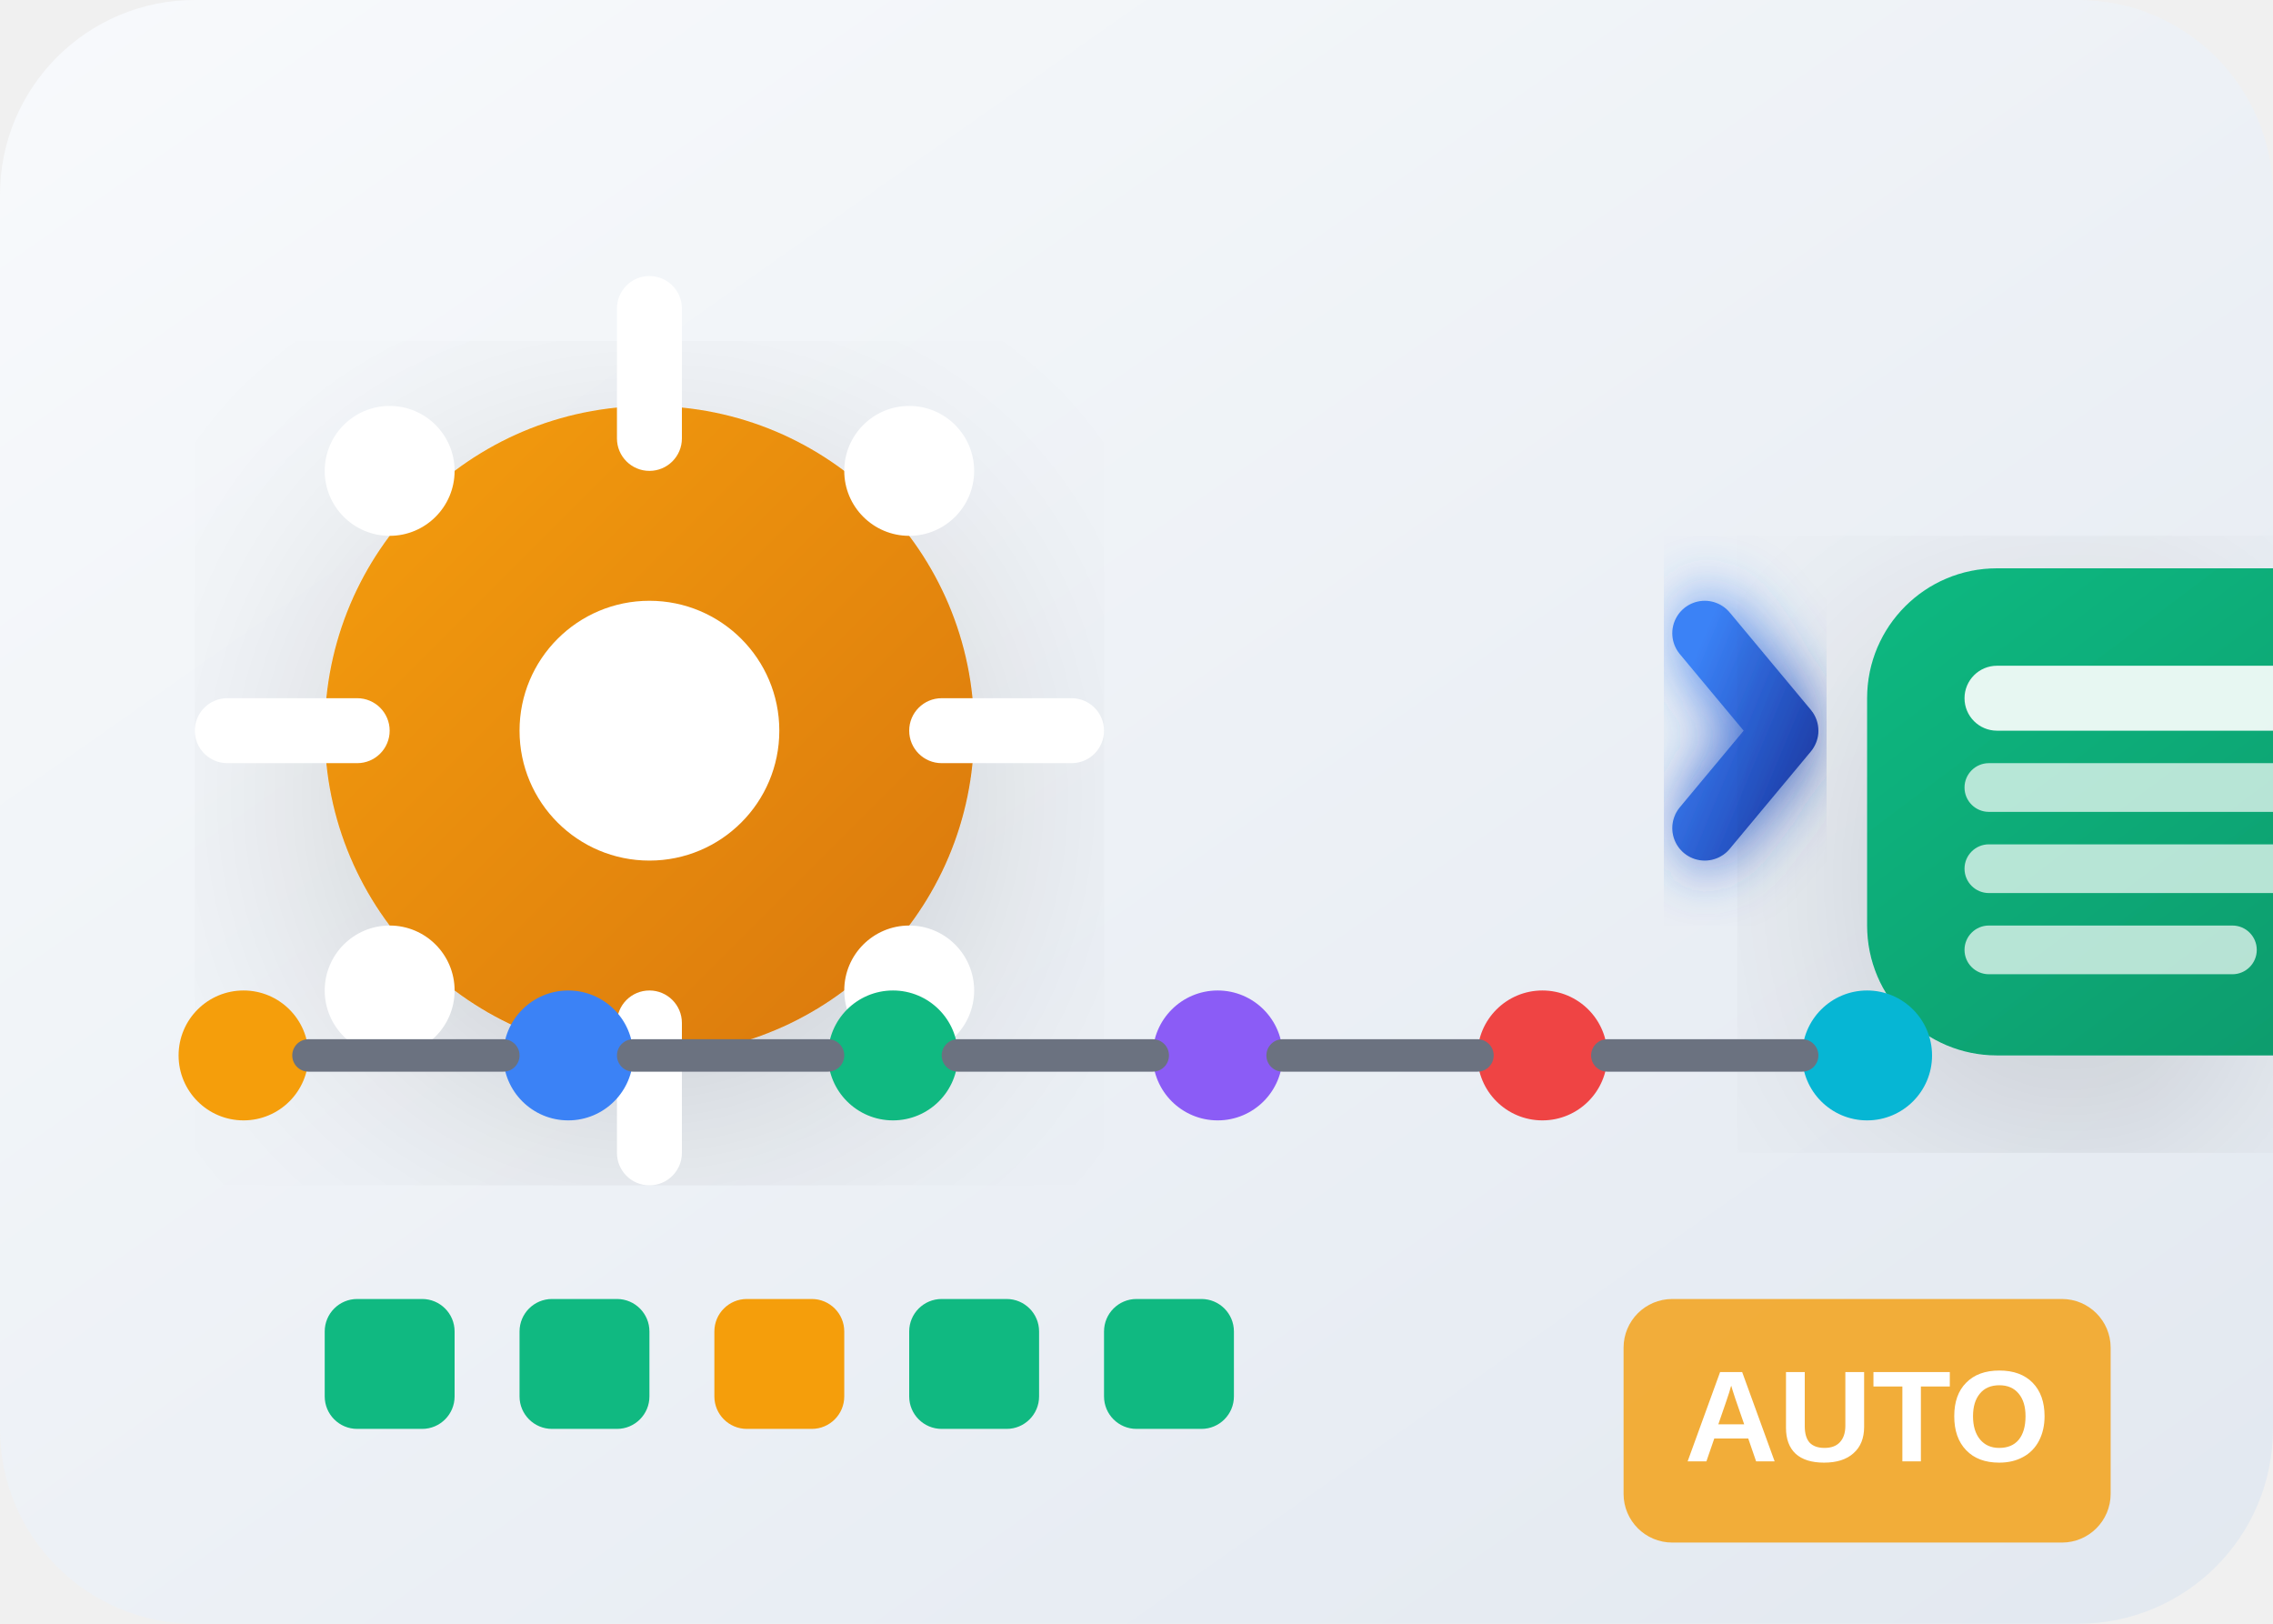
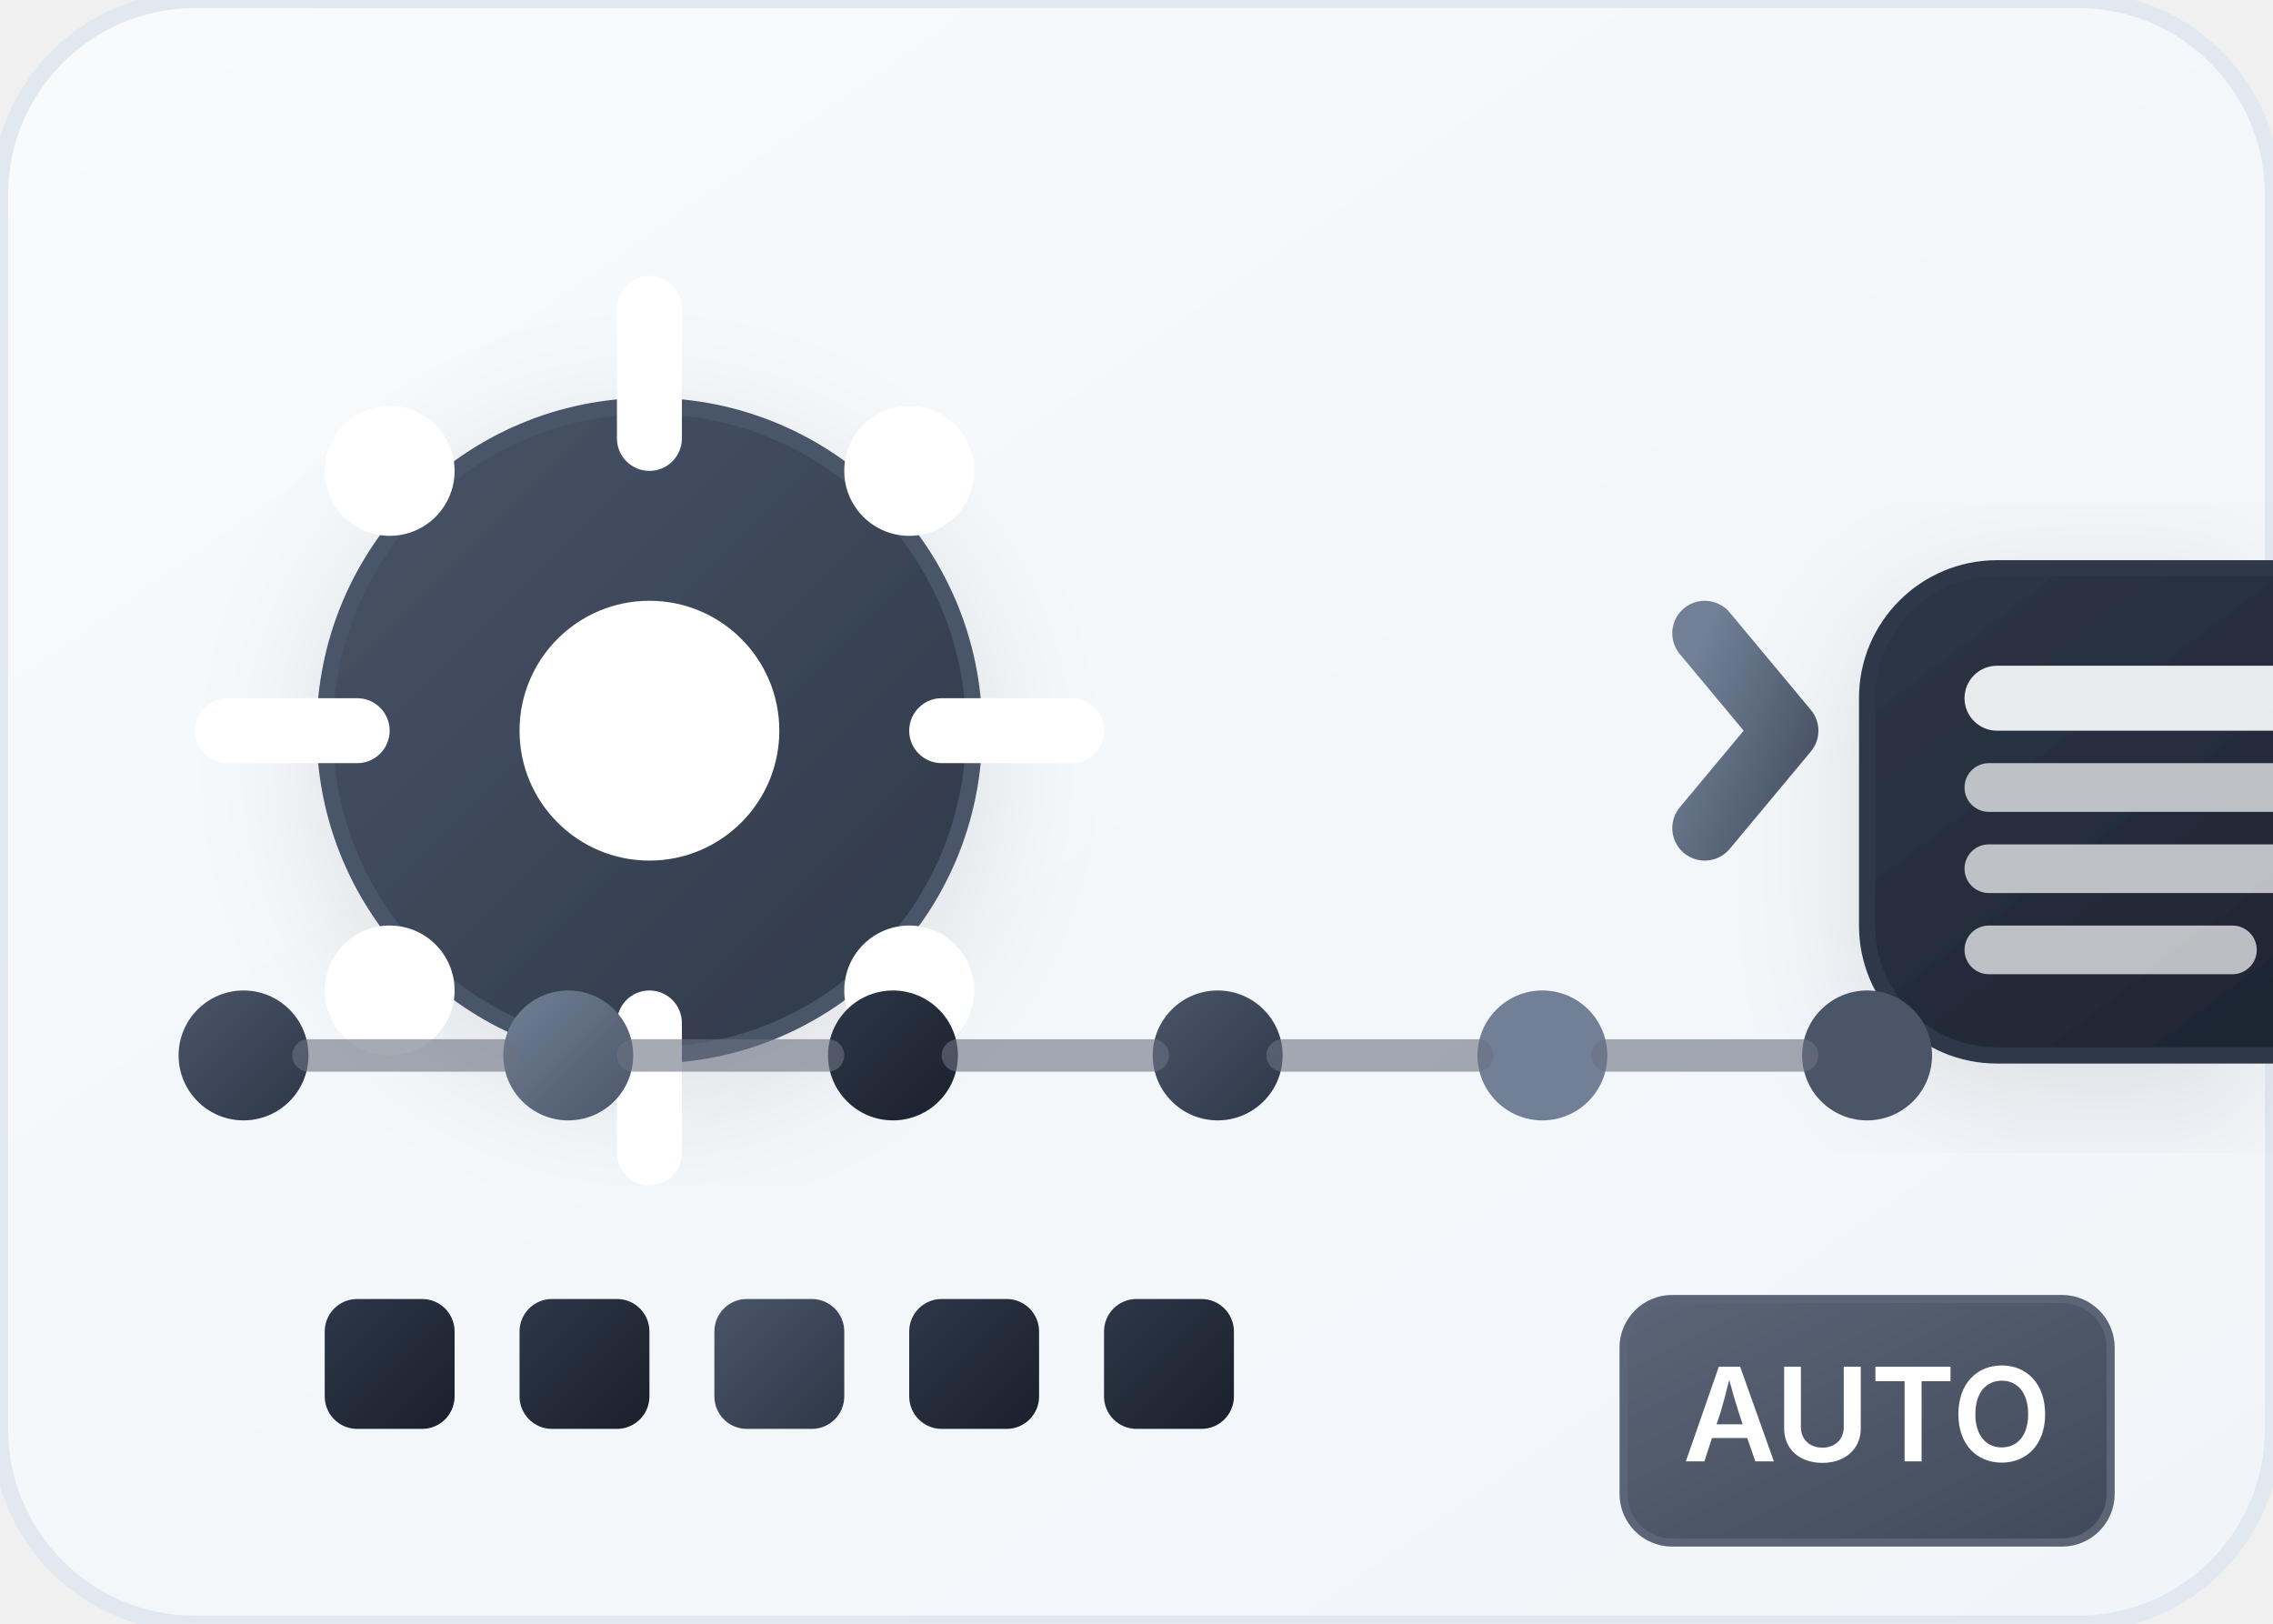
<svg xmlns="http://www.w3.org/2000/svg" width="140" height="100" viewBox="0 0 140 100" fill="none">
  <defs>
-     <linearGradient id="bg2" x1="0%" y1="0%" x2="100%" y2="100%">
+     <linearGradient id="primaryGradient" x1="0%" y1="0%" x2="100%" y2="100%">
+       <stop offset="0%" style="stop-color:#4a5568;stop-opacity:1" />
+       <stop offset="100%" style="stop-color:#2d3748;stop-opacity:1" />
+     </linearGradient>
+     <linearGradient id="secondaryGradient" x1="0%" y1="0%" x2="100%" y2="100%">
+       <stop offset="0%" style="stop-color:#718096;stop-opacity:1" />
+       <stop offset="100%" style="stop-color:#4a5568;stop-opacity:1" />
+     </linearGradient>
+     <linearGradient id="successGradient" x1="0%" y1="0%" x2="100%" y2="100%">
+       <stop offset="0%" style="stop-color:#2d3748;stop-opacity:1" />
+       <stop offset="100%" style="stop-color:#1a202c;stop-opacity:1" />
+     </linearGradient>
+     <linearGradient id="warningGradient" x1="0%" y1="0%" x2="100%" y2="100%">
+       <stop offset="0%" style="stop-color:#4a5568;stop-opacity:1" />
+       <stop offset="100%" style="stop-color:#2d3748;stop-opacity:1" />
+     </linearGradient>
+     <linearGradient id="bgGradient" x1="0%" y1="0%" x2="100%" y2="100%">
      <stop offset="0%" style="stop-color:#f8fafc;stop-opacity:1" />
-       <stop offset="100%" style="stop-color:#e2e8f0;stop-opacity:1" />
+       <stop offset="100%" style="stop-color:#f1f5f9;stop-opacity:1" />
    </linearGradient>
-     <linearGradient id="gear1" x1="0%" y1="0%" x2="100%" y2="100%">
-       <stop offset="0%" style="stop-color:#f59e0b;stop-opacity:1" />
-       <stop offset="100%" style="stop-color:#d97706;stop-opacity:1" />
-     </linearGradient>
-     <linearGradient id="target1" x1="0%" y1="0%" x2="100%" y2="100%">
-       <stop offset="0%" style="stop-color:#10b981;stop-opacity:1" />
-       <stop offset="100%" style="stop-color:#059669;stop-opacity:1" />
-     </linearGradient>
-     <linearGradient id="arrow1" x1="0%" y1="0%" x2="100%" y2="100%">
-       <stop offset="0%" style="stop-color:#3b82f6;stop-opacity:1" />
-       <stop offset="100%" style="stop-color:#1e40af;stop-opacity:1" />
-     </linearGradient>
-     <filter id="shadow2" x="-20%" y="-20%" width="140%" height="140%">
-       <feDropShadow dx="0" dy="4" stdDeviation="8" flood-color="#000000" flood-opacity="0.15" />
-     </filter>
-     <filter id="glow2" x="-50%" y="-50%" width="200%" height="200%">
-       <feGaussianBlur stdDeviation="2" result="coloredBlur" />
-       <feMerge>
-         <feMergeNode in="coloredBlur" />
-         <feMergeNode in="SourceGraphic" />
-       </feMerge>
+     <filter id="shadow" x="-20%" y="-20%" width="140%" height="140%">
+       <feDropShadow dx="0" dy="2" stdDeviation="4" flood-color="#000000" flood-opacity="0.1" />
    </filter>
  </defs>
-   <rect width="140" height="100" rx="12" fill="url(#bg2)" />
+   <rect width="140" height="100" rx="12" fill="url(#bgGradient)" stroke="#e2e8f0" stroke-width="1" />
  <g transform="translate(15, 20)">
    <g transform="translate(25, 25)">
-       <circle cx="0" cy="0" r="20" fill="url(#gear1)" filter="url(#shadow2)" />
-       <circle cx="0" cy="0" r="8" fill="#ffffff" />
-       <rect x="-2" y="-28" width="4" height="12" rx="2" fill="#ffffff" />
-       <rect x="-2" y="16" width="4" height="12" rx="2" fill="#ffffff" />
-       <rect x="-28" y="-2" width="12" height="4" rx="2" fill="#ffffff" />
-       <rect x="16" y="-2" width="12" height="4" rx="2" fill="#ffffff" />
-       <rect x="-20" y="-20" width="8" height="8" rx="4" fill="#ffffff" />
-       <rect x="12" y="-20" width="8" height="8" rx="4" fill="#ffffff" />
-       <rect x="-20" y="12" width="8" height="8" rx="4" fill="#ffffff" />
-       <rect x="12" y="12" width="8" height="8" rx="4" fill="#ffffff" />
+       <circle cx="0" cy="0" r="20" fill="url(#warningGradient)" filter="url(#shadow)" stroke="#4a5568" stroke-width="1">
+         <animateTransform attributeName="transform" type="rotate" values="0;360" dur="4s" repeatCount="indefinite" />
+       </circle>
+       <circle cx="0" cy="0" r="8" fill="white" />
+       <rect x="-2" y="-28" width="4" height="12" rx="2" fill="white" />
+       <rect x="-2" y="16" width="4" height="12" rx="2" fill="white" />
+       <rect x="-28" y="-2" width="12" height="4" rx="2" fill="white" />
+       <rect x="16" y="-2" width="12" height="4" rx="2" fill="white" />
+       <rect x="-20" y="-20" width="8" height="8" rx="4" fill="white" />
+       <rect x="12" y="-20" width="8" height="8" rx="4" fill="white" />
+       <rect x="-20" y="12" width="8" height="8" rx="4" fill="white" />
+       <rect x="12" y="12" width="8" height="8" rx="4" fill="white" />
    </g>
    <g transform="translate(70, 25)">
-       <path d="M 0 0 L 25 0" stroke="url(#arrow1)" stroke-width="4" fill="none" stroke-linecap="round" filter="url(#glow2)" />
-       <path d="M 20 -6 L 25 0 L 20 6" stroke="url(#arrow1)" stroke-width="4" fill="none" stroke-linecap="round" stroke-linejoin="round" filter="url(#glow2)" />
+       <path d="M 0 0 L 25 0" stroke="url(#secondaryGradient)" stroke-width="4" fill="none" stroke-linecap="round">
+         <animate attributeName="stroke-dasharray" values="0,30;15,30" dur="2s" repeatCount="indefinite" />
+       </path>
+       <path d="M 20 -6 L 25 0 L 20 6" stroke="url(#secondaryGradient)" stroke-width="4" fill="none" stroke-linecap="round" stroke-linejoin="round" />
    </g>
    <g transform="translate(100, 15)">
-       <rect x="0" y="0" width="40" height="30" rx="8" fill="url(#target1)" filter="url(#shadow2)" />
-       <rect x="6" y="6" width="28" height="4" rx="2" fill="#ffffff" opacity="0.9" />
-       <rect x="6" y="12" width="22" height="3" rx="1.5" fill="#ffffff" opacity="0.7" />
-       <rect x="6" y="17" width="26" height="3" rx="1.5" fill="#ffffff" opacity="0.7" />
-       <rect x="6" y="22" width="18" height="3" rx="1.5" fill="#ffffff" opacity="0.7" />
+       <rect x="0" y="0" width="40" height="30" rx="8" fill="url(#successGradient)" filter="url(#shadow)" stroke="#2d3748" stroke-width="1">
+         <animate attributeName="opacity" values="0.9;1;0.9" dur="3s" repeatCount="indefinite" />
+       </rect>
+       <rect x="6" y="6" width="28" height="4" rx="2" fill="white" opacity="0.9" />
+       <rect x="6" y="12" width="22" height="3" rx="1.5" fill="white" opacity="0.7" />
+       <rect x="6" y="17" width="26" height="3" rx="1.5" fill="white" opacity="0.7" />
+       <rect x="6" y="22" width="18" height="3" rx="1.5" fill="white" opacity="0.7" />
    </g>
  </g>
  <g transform="translate(15, 65)">
-     <circle cx="0" cy="0" r="4" fill="#f59e0b" />
-     <circle cx="20" cy="0" r="4" fill="#3b82f6" />
-     <circle cx="40" cy="0" r="4" fill="#10b981" />
-     <circle cx="60" cy="0" r="4" fill="#8b5cf6" />
-     <circle cx="80" cy="0" r="4" fill="#ef4444" />
-     <circle cx="100" cy="0" r="4" fill="#06b6d4" />
-     <path d="M 4 0 L 16 0" stroke="#6b7280" stroke-width="2" fill="none" stroke-linecap="round" />
-     <path d="M 24 0 L 36 0" stroke="#6b7280" stroke-width="2" fill="none" stroke-linecap="round" />
-     <path d="M 44 0 L 56 0" stroke="#6b7280" stroke-width="2" fill="none" stroke-linecap="round" />
-     <path d="M 64 0 L 76 0" stroke="#6b7280" stroke-width="2" fill="none" stroke-linecap="round" />
-     <path d="M 84 0 L 96 0" stroke="#6b7280" stroke-width="2" fill="none" stroke-linecap="round" />
+     <circle cx="0" cy="0" r="4" fill="url(#warningGradient)">
+       <animate attributeName="r" values="4;6;4" dur="2s" repeatCount="indefinite" />
+     </circle>
+     <circle cx="20" cy="0" r="4" fill="url(#secondaryGradient)">
+       <animate attributeName="r" values="4;6;4" dur="2s" repeatCount="indefinite" begin="0.3s" />
+     </circle>
+     <circle cx="40" cy="0" r="4" fill="url(#successGradient)">
+       <animate attributeName="r" values="4;6;4" dur="2s" repeatCount="indefinite" begin="0.6s" />
+     </circle>
+     <circle cx="60" cy="0" r="4" fill="url(#primaryGradient)">
+       <animate attributeName="r" values="4;6;4" dur="2s" repeatCount="indefinite" begin="0.9s" />
+     </circle>
+     <circle cx="80" cy="0" r="4" fill="#718096">
+       <animate attributeName="r" values="4;6;4" dur="2s" repeatCount="indefinite" begin="1.2s" />
+     </circle>
+     <circle cx="100" cy="0" r="4" fill="#4a5568">
+       <animate attributeName="r" values="4;6;4" dur="2s" repeatCount="indefinite" begin="1.5s" />
+     </circle>
+     <path d="M 4 0 L 16 0" stroke="#6b7280" stroke-width="2" fill="none" stroke-linecap="round" opacity="0.6" />
+     <path d="M 24 0 L 36 0" stroke="#6b7280" stroke-width="2" fill="none" stroke-linecap="round" opacity="0.6" />
+     <path d="M 44 0 L 56 0" stroke="#6b7280" stroke-width="2" fill="none" stroke-linecap="round" opacity="0.6" />
+     <path d="M 64 0 L 76 0" stroke="#6b7280" stroke-width="2" fill="none" stroke-linecap="round" opacity="0.6" />
+     <path d="M 84 0 L 96 0" stroke="#6b7280" stroke-width="2" fill="none" stroke-linecap="round" opacity="0.6" />
  </g>
  <g transform="translate(20, 80)">
-     <rect x="0" y="0" width="8" height="8" rx="2" fill="#10b981" />
-     <rect x="12" y="0" width="8" height="8" rx="2" fill="#10b981" />
-     <rect x="24" y="0" width="8" height="8" rx="2" fill="#f59e0b" />
-     <rect x="36" y="0" width="8" height="8" rx="2" fill="#10b981" />
-     <rect x="48" y="0" width="8" height="8" rx="2" fill="#10b981" />
+     <rect x="0" y="0" width="8" height="8" rx="2" fill="url(#successGradient)">
+       <animate attributeName="opacity" values="0.8;1;0.8" dur="2s" repeatCount="indefinite" />
+     </rect>
+     <rect x="12" y="0" width="8" height="8" rx="2" fill="url(#successGradient)">
+       <animate attributeName="opacity" values="0.8;1;0.8" dur="2s" repeatCount="indefinite" begin="0.3s" />
+     </rect>
+     <rect x="24" y="0" width="8" height="8" rx="2" fill="url(#warningGradient)">
+       <animate attributeName="opacity" values="0.8;1;0.8" dur="2s" repeatCount="indefinite" begin="0.6s" />
+     </rect>
+     <rect x="36" y="0" width="8" height="8" rx="2" fill="url(#successGradient)">
+       <animate attributeName="opacity" values="0.8;1;0.8" dur="2s" repeatCount="indefinite" begin="0.9s" />
+     </rect>
+     <rect x="48" y="0" width="8" height="8" rx="2" fill="url(#successGradient)">
+       <animate attributeName="opacity" values="0.8;1;0.8" dur="2s" repeatCount="indefinite" begin="1.2s" />
+     </rect>
  </g>
  <g transform="translate(100, 80)">
-     <rect x="0" y="0" width="30" height="15" rx="3" fill="#f59e0b" opacity="0.8" />
-     <text x="15" y="10" text-anchor="middle" font-family="Arial, sans-serif" font-size="8" fill="#ffffff" font-weight="bold">AUTO</text>
+     <rect x="0" y="0" width="30" height="15" rx="3" fill="url(#warningGradient)" opacity="0.9" stroke="#4a5568" stroke-width="0.5">
+       <animate attributeName="opacity" values="0.9;1;0.9" dur="2s" repeatCount="indefinite" />
+     </rect>
+     <text x="15" y="10" text-anchor="middle" font-family="system-ui, -apple-system, sans-serif" font-size="8" fill="white" font-weight="600">AUTO</text>
  </g>
</svg>
